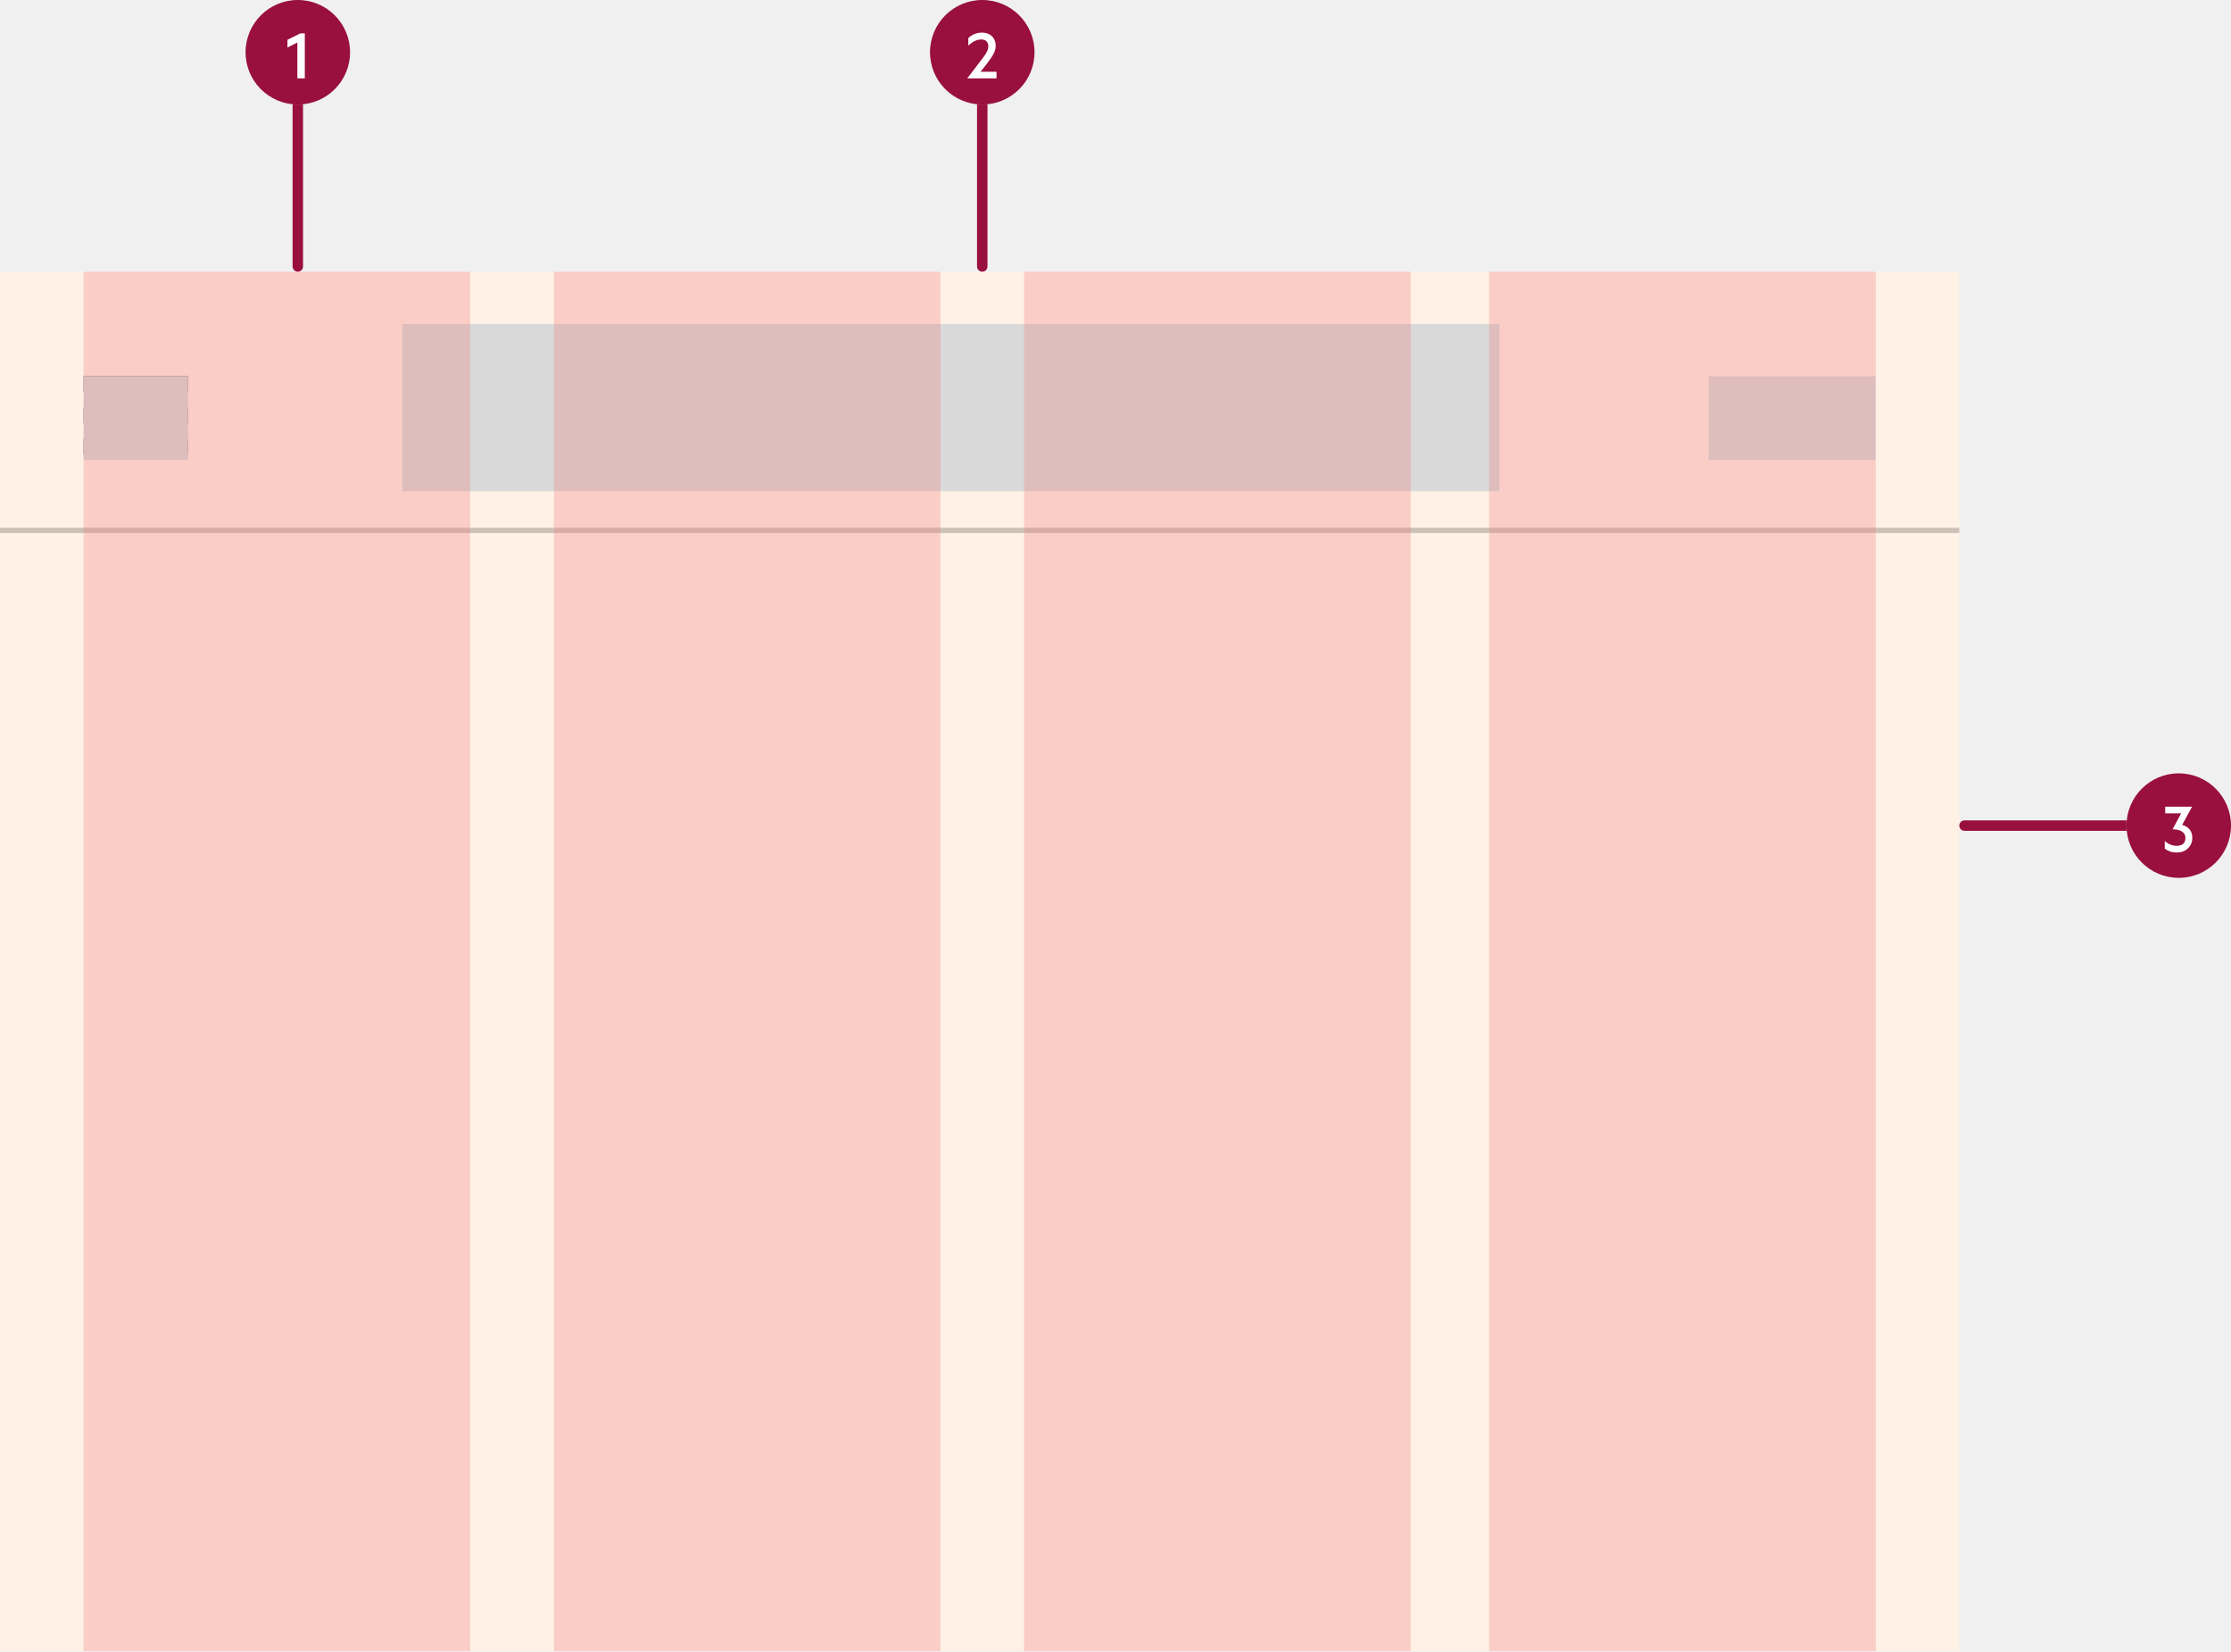
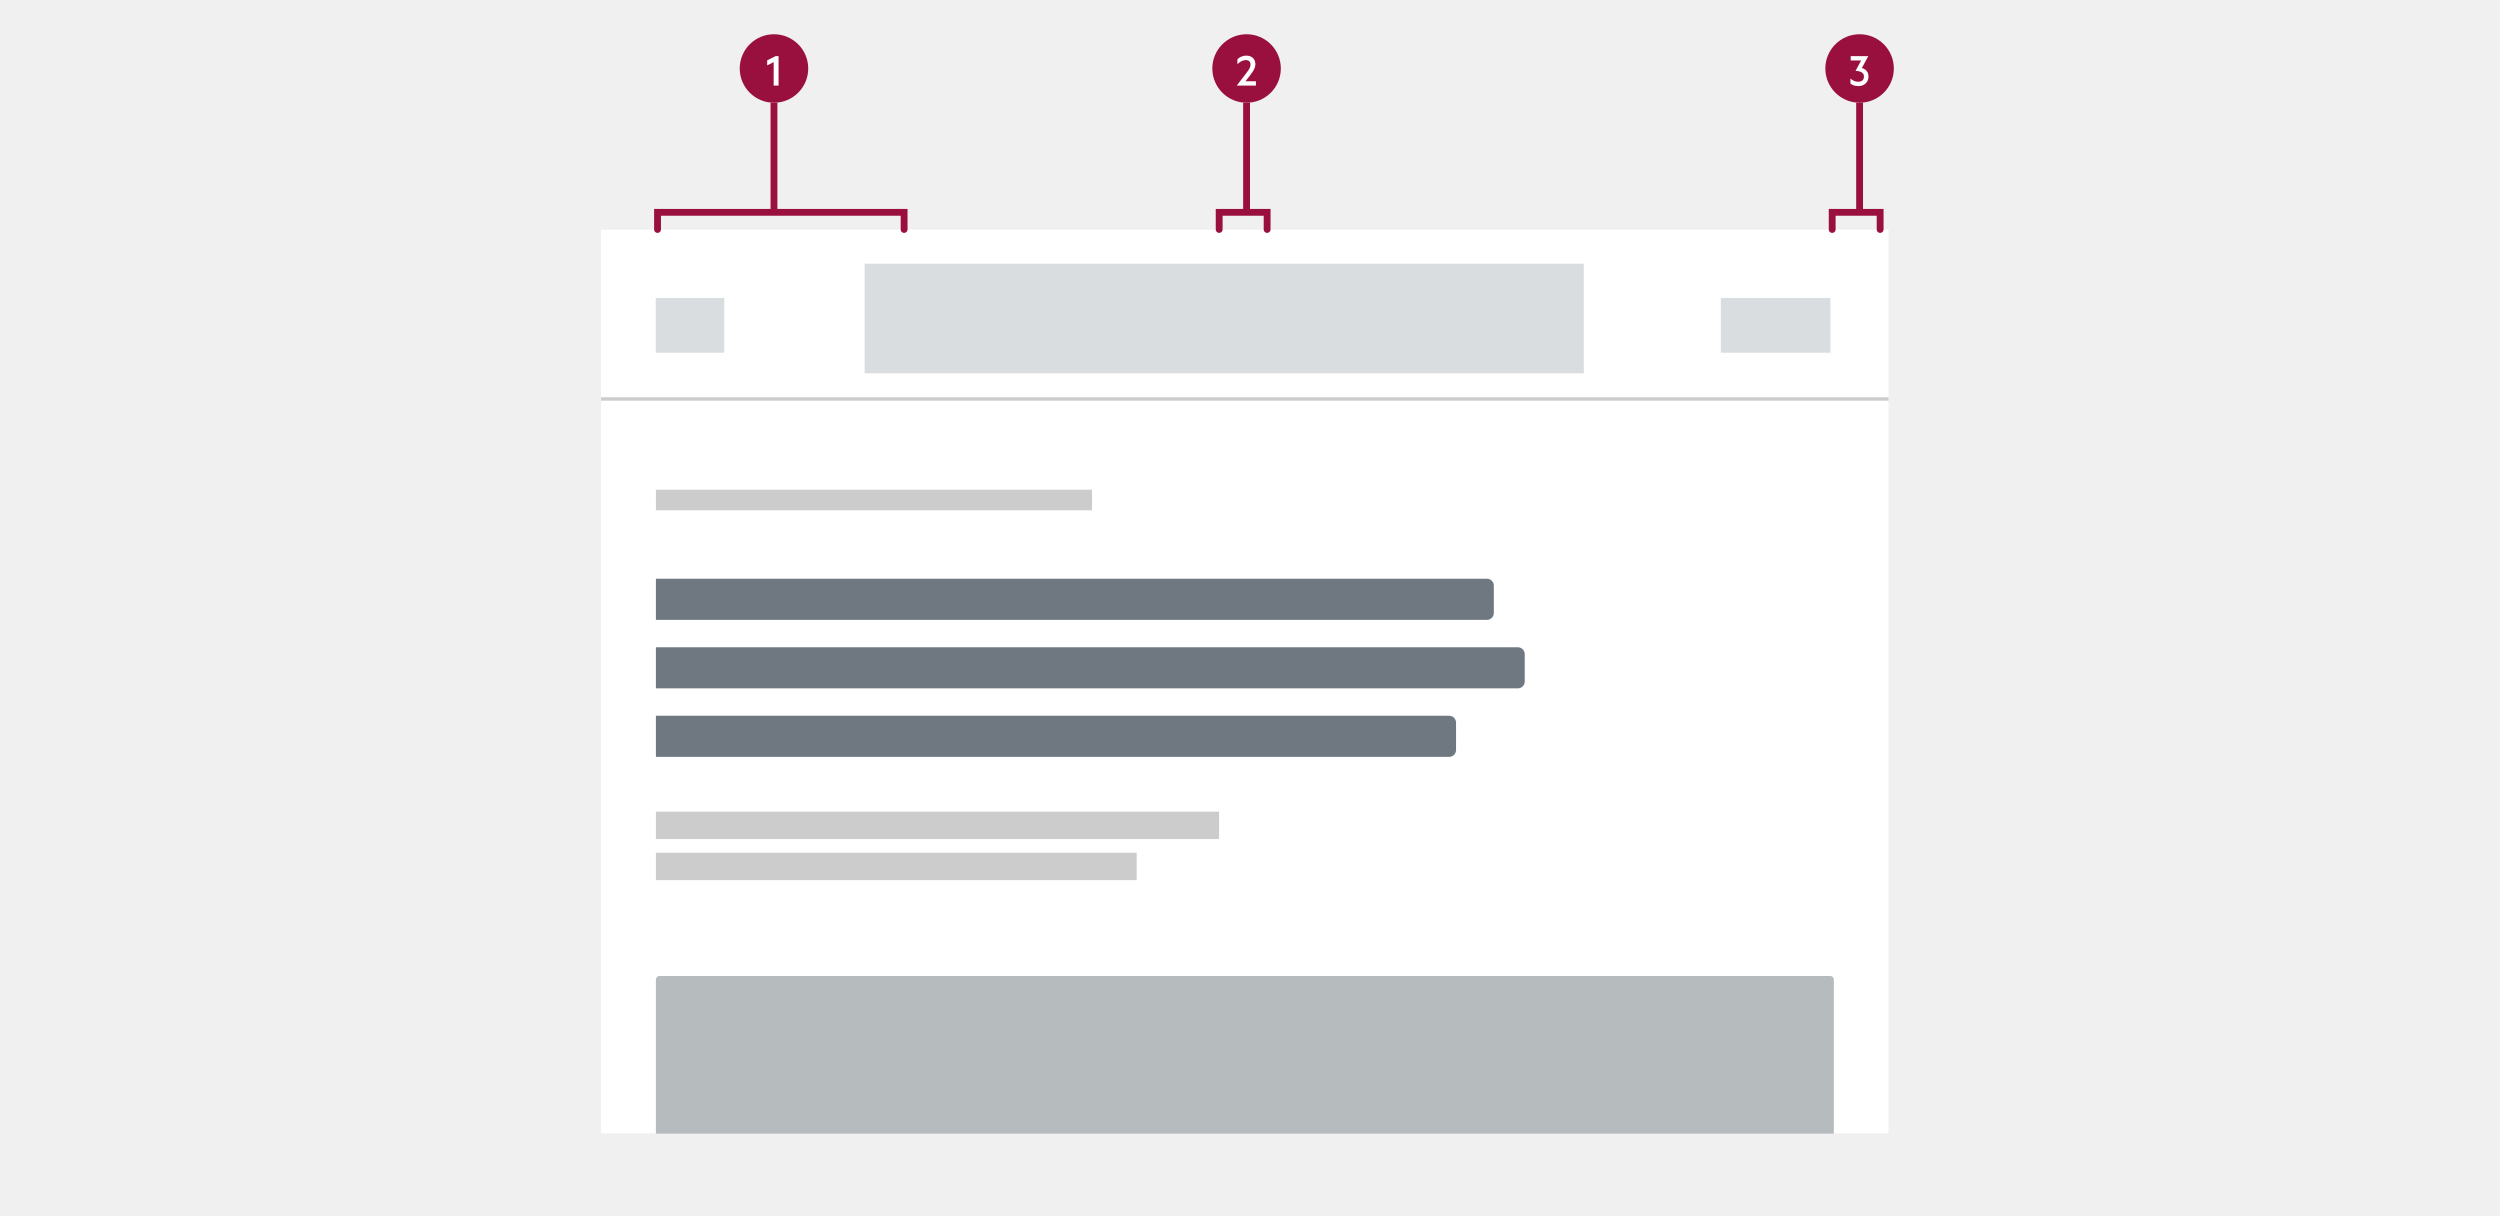
- <svg xmlns="http://www.w3.org/2000/svg" width="427" height="316" viewBox="0 0 427 316" fill="none">
-   <g clip-path="url(#clip0_1410_859)">
-     <rect width="375" height="264" transform="translate(0 52)" fill="#FFF1E5" />
-     <rect y="101" width="375" height="1" fill="black" fill-opacity="0.2" />
-     <g opacity="0.8">
-       <path fill-rule="evenodd" clip-rule="evenodd" d="M16 75.001H36V72H16V75.001Z" fill="black" />
-       <path fill-rule="evenodd" clip-rule="evenodd" d="M16 81.001H36V78.001H16V81.001Z" fill="black" />
-       <path fill-rule="evenodd" clip-rule="evenodd" d="M16 87.001H36V84.001H16V87.001Z" fill="black" />
-     </g>
-     <rect x="16" y="72" width="20" height="16" fill="#D9D9D9" />
-     <rect x="77" y="62" width="210" height="32" fill="#D9D9D9" />
-     <rect x="327" y="72" width="32" height="16" fill="#D9D9D9" />
-     <rect x="16" y="52" width="74" height="264" fill="#EE7C7C" fill-opacity="0.3" />
-     <rect x="106" y="52" width="74" height="264" fill="#EE7C7C" fill-opacity="0.3" />
-     <rect x="196" y="52" width="74" height="264" fill="#EE7C7C" fill-opacity="0.3" />
-     <rect x="285" y="52" width="74" height="264" fill="#EE7C7C" fill-opacity="0.3" />
+ <svg xmlns="http://www.w3.org/2000/svg" width="730" height="355" viewBox="0 0 730 355" fill="none">
+   <path d="M216 20C216 14.477 220.477 10 226 10C231.523 10 236 14.477 236 20C236 25.523 231.523 30 226 30C220.477 30 216 25.523 216 20Z" fill="#990F3D" />
+   <path d="M227.338 16.384V25H225.91V18.136L224.014 19.096V17.62L226.486 16.384H227.338Z" fill="white" />
+   <path d="M225 30H227V61C227 61.552 226.552 62 226 62C225.448 62 225 61.552 225 61V30Z" fill="#990F3D" />
+   <path d="M354 20C354 14.477 358.477 10 364 10V10C369.523 10 374 14.477 374 20V20C374 25.523 369.523 30 364 30V30C358.477 30 354 25.523 354 20V20Z" fill="#990F3D" />
+   <path d="M363.68 23.728H366.728V25H361.124L363.632 21.724C363.904 21.364 364.156 21.028 364.388 20.716C364.62 20.396 364.804 20.084 364.94 19.78C365.084 19.468 365.156 19.148 365.156 18.82C365.156 18.444 365.04 18.14 364.808 17.908C364.584 17.668 364.244 17.548 363.788 17.548C363.46 17.548 363.144 17.608 362.84 17.728C362.544 17.84 362.268 17.988 362.012 18.172C361.756 18.348 361.528 18.536 361.328 18.736V17.296C361.624 16.984 362 16.732 362.456 16.54C362.92 16.34 363.408 16.24 363.92 16.24C364.456 16.24 364.92 16.344 365.312 16.552C365.712 16.752 366.02 17.044 366.236 17.428C366.46 17.804 366.572 18.252 366.572 18.772C366.572 19.156 366.492 19.536 366.332 19.912C366.18 20.288 365.976 20.664 365.72 21.04C365.464 21.416 365.184 21.8 364.88 22.192L363.68 23.728Z" fill="white" />
+   <path d="M363 30H365V61C365 61.552 364.552 62 364 62C363.448 62 363 61.552 363 61V30Z" fill="#990F3D" />
+   <path d="M533 20C533 14.477 537.477 10 543 10C548.523 10 553 14.477 553 20C553 25.523 548.523 30 543 30C537.477 30 533 25.523 533 20Z" fill="#990F3D" />
+   <path d="M540.41 17.656V16.384H545.546L543.65 19.876C544.042 19.964 544.382 20.12 544.67 20.344C544.966 20.568 545.194 20.848 545.354 21.184C545.514 21.52 545.594 21.904 545.594 22.336C545.594 22.912 545.458 23.412 545.186 23.836C544.922 24.252 544.57 24.576 544.13 24.808C543.69 25.032 543.21 25.144 542.69 25.144C542.13 25.144 541.662 25.076 541.286 24.94C540.918 24.796 540.598 24.62 540.326 24.412V22.924C540.63 23.22 540.978 23.452 541.37 23.62C541.77 23.788 542.178 23.872 542.594 23.872C542.938 23.872 543.234 23.82 543.482 23.716C543.73 23.604 543.922 23.436 544.058 23.212C544.202 22.988 544.274 22.7 544.274 22.348C544.274 21.972 544.166 21.664 543.95 21.424C543.734 21.176 543.438 20.996 543.062 20.884C542.694 20.764 542.278 20.704 541.814 20.704L543.458 17.656H540.41Z" fill="white" />
+   <path d="M542 30H544V61C544 61.552 543.552 62 543 62C542.448 62 542 61.552 542 61V30Z" fill="#990F3D" />
+   <g clip-path="url(#clip0_3153_16909)" filter="url(#filter0_d_3153_16909)">
+     <rect width="376.03" height="264" transform="translate(175.481 67)" fill="white" />
+     <rect x="175.481" y="116" width="376.03" height="1" fill="black" fill-opacity="0.2" />
+     <rect x="191.481" y="87" width="20" height="16" fill="#6F7880" fill-opacity="0.25" />
+     <rect x="252.481" y="77" width="210" height="32" fill="#6F7880" fill-opacity="0.25" />
+     <rect x="502.481" y="87" width="32" height="16" fill="#6F7880" fill-opacity="0.25" />
+     <path opacity="0.3" d="M191.525 286C191.525 285.448 191.973 285 192.525 285H534.467C535.019 285 535.467 285.448 535.467 286V337H191.525V286Z" fill="#6F7880" />
+     <path opacity="0.3" d="M191.525 286C191.525 285.448 191.973 285 192.525 285H534.467C535.019 285 535.467 285.448 535.467 286V337H191.525V286Z" fill="#6F7880" />
+     <rect x="191.525" y="143" width="127.349" height="6" fill="black" fill-opacity="0.2" />
+     <path d="M191.525 169H434.195C435.3 169 436.195 169.895 436.195 171V179C436.195 180.105 435.3 181 434.195 181H191.525V169Z" fill="#6F7880" />
+     <path d="M191.525 189H443.22C444.325 189 445.22 189.895 445.22 191V199C445.22 200.105 444.325 201 443.22 201H191.525V189Z" fill="#6F7880" />
+     <path d="M191.525 209H423.165C424.27 209 425.165 209.895 425.165 211V219C425.165 220.105 424.27 221 423.165 221H191.525V209Z" fill="#6F7880" />
  </g>
-   <path d="M47 10C47 4.477 51.477 0 57 0C62.523 0 67 4.477 67 10C67 15.523 62.523 20 57 20C51.477 20 47 15.523 47 10Z" fill="#990F3D" />
-   <path d="M58.338 6.384V15H56.91V8.136L55.014 9.096V7.62L57.486 6.384H58.338Z" fill="white" />
-   <path d="M56 20H58V51C58 51.552 57.552 52 57 52C56.448 52 56 51.552 56 51V20Z" fill="#990F3D" />
-   <path d="M178 10C178 4.477 182.477 0 188 0C193.523 0 198 4.477 198 10C198 15.523 193.523 20 188 20C182.477 20 178 15.523 178 10Z" fill="#990F3D" />
-   <path d="M187.68 13.728H190.728V15H185.124L187.632 11.724C187.904 11.364 188.156 11.028 188.388 10.716C188.62 10.396 188.804 10.084 188.94 9.78C189.084 9.468 189.156 9.148 189.156 8.82C189.156 8.444 189.04 8.14 188.808 7.908C188.584 7.668 188.244 7.548 187.788 7.548C187.46 7.548 187.144 7.608 186.84 7.728C186.544 7.84 186.268 7.988 186.012 8.172C185.756 8.348 185.528 8.536 185.328 8.736V7.296C185.624 6.984 186 6.732 186.456 6.54C186.92 6.34 187.408 6.24 187.92 6.24C188.456 6.24 188.92 6.344 189.312 6.552C189.712 6.752 190.02 7.044 190.236 7.428C190.46 7.804 190.572 8.252 190.572 8.772C190.572 9.156 190.492 9.536 190.332 9.912C190.18 10.288 189.976 10.664 189.72 11.04C189.464 11.416 189.184 11.8 188.88 12.192L187.68 13.728Z" fill="white" />
-   <path d="M187 20H189V51C189 51.552 188.552 52 188 52C187.448 52 187 51.552 187 51V20Z" fill="#990F3D" />
-   <path d="M375 158C375 157.448 375.448 157 376 157H407V159H376C375.448 159 375 158.552 375 158Z" fill="#990F3D" />
-   <path d="M407 158C407 152.477 411.477 148 417 148C422.523 148 427 152.477 427 158C427 163.523 422.523 168 417 168C411.477 168 407 163.523 407 158Z" fill="#990F3D" />
-   <path d="M414.41 155.656V154.384H419.546L417.65 157.876C418.042 157.964 418.382 158.12 418.67 158.344C418.966 158.568 419.194 158.848 419.354 159.184C419.514 159.52 419.594 159.904 419.594 160.336C419.594 160.912 419.458 161.412 419.186 161.836C418.922 162.252 418.57 162.576 418.13 162.808C417.69 163.032 417.21 163.144 416.69 163.144C416.13 163.144 415.662 163.076 415.286 162.94C414.918 162.796 414.598 162.62 414.326 162.412V160.924C414.63 161.22 414.978 161.452 415.37 161.62C415.77 161.788 416.178 161.872 416.594 161.872C416.938 161.872 417.234 161.82 417.482 161.716C417.73 161.604 417.922 161.436 418.058 161.212C418.202 160.988 418.274 160.7 418.274 160.348C418.274 159.972 418.166 159.664 417.95 159.424C417.734 159.176 417.438 158.996 417.062 158.884C416.694 158.764 416.278 158.704 415.814 158.704L417.458 155.656H414.41Z" fill="white" />
+   <rect x="191.525" y="237" width="164.451" height="8" fill="black" fill-opacity="0.2" />
+   <rect x="191.525" y="249" width="140.385" height="8" fill="black" fill-opacity="0.2" />
+   <path d="M356 67V62H370V67" stroke="#990F3D" stroke-width="2" stroke-linecap="round" />
+   <path d="M535 67V62H549V67" stroke="#990F3D" stroke-width="2" stroke-linecap="round" />
+   <path d="M192 67V62H264V67" stroke="#990F3D" stroke-width="2" stroke-linecap="round" />
  <defs>
-     <clipPath id="clip0_1410_859">
-       <rect width="375" height="264" fill="white" transform="translate(0 52)" />
+     <filter id="filter0_d_3153_16909" x="171.481" y="65" width="384.03" height="272" filterUnits="userSpaceOnUse" color-interpolation-filters="sRGB">
+       <feFlood flood-opacity="0" result="BackgroundImageFix" />
+       <feColorMatrix in="SourceAlpha" type="matrix" values="0 0 0 0 0 0 0 0 0 0 0 0 0 0 0 0 0 0 127 0" result="hardAlpha" />
+       <feOffset dy="2" />
+       <feGaussianBlur stdDeviation="2" />
+       <feComposite in2="hardAlpha" operator="out" />
+       <feColorMatrix type="matrix" values="0 0 0 0 0.435 0 0 0 0 0.471 0 0 0 0 0.502 0 0 0 0.3 0" />
+       <feBlend mode="normal" in2="BackgroundImageFix" result="effect1_dropShadow_3153_16909" />
+       <feBlend mode="normal" in="SourceGraphic" in2="effect1_dropShadow_3153_16909" result="shape" />
+     </filter>
+     <clipPath id="clip0_3153_16909">
+       <rect width="376.03" height="264" fill="white" transform="translate(175.481 67)" />
    </clipPath>
  </defs>
</svg>
